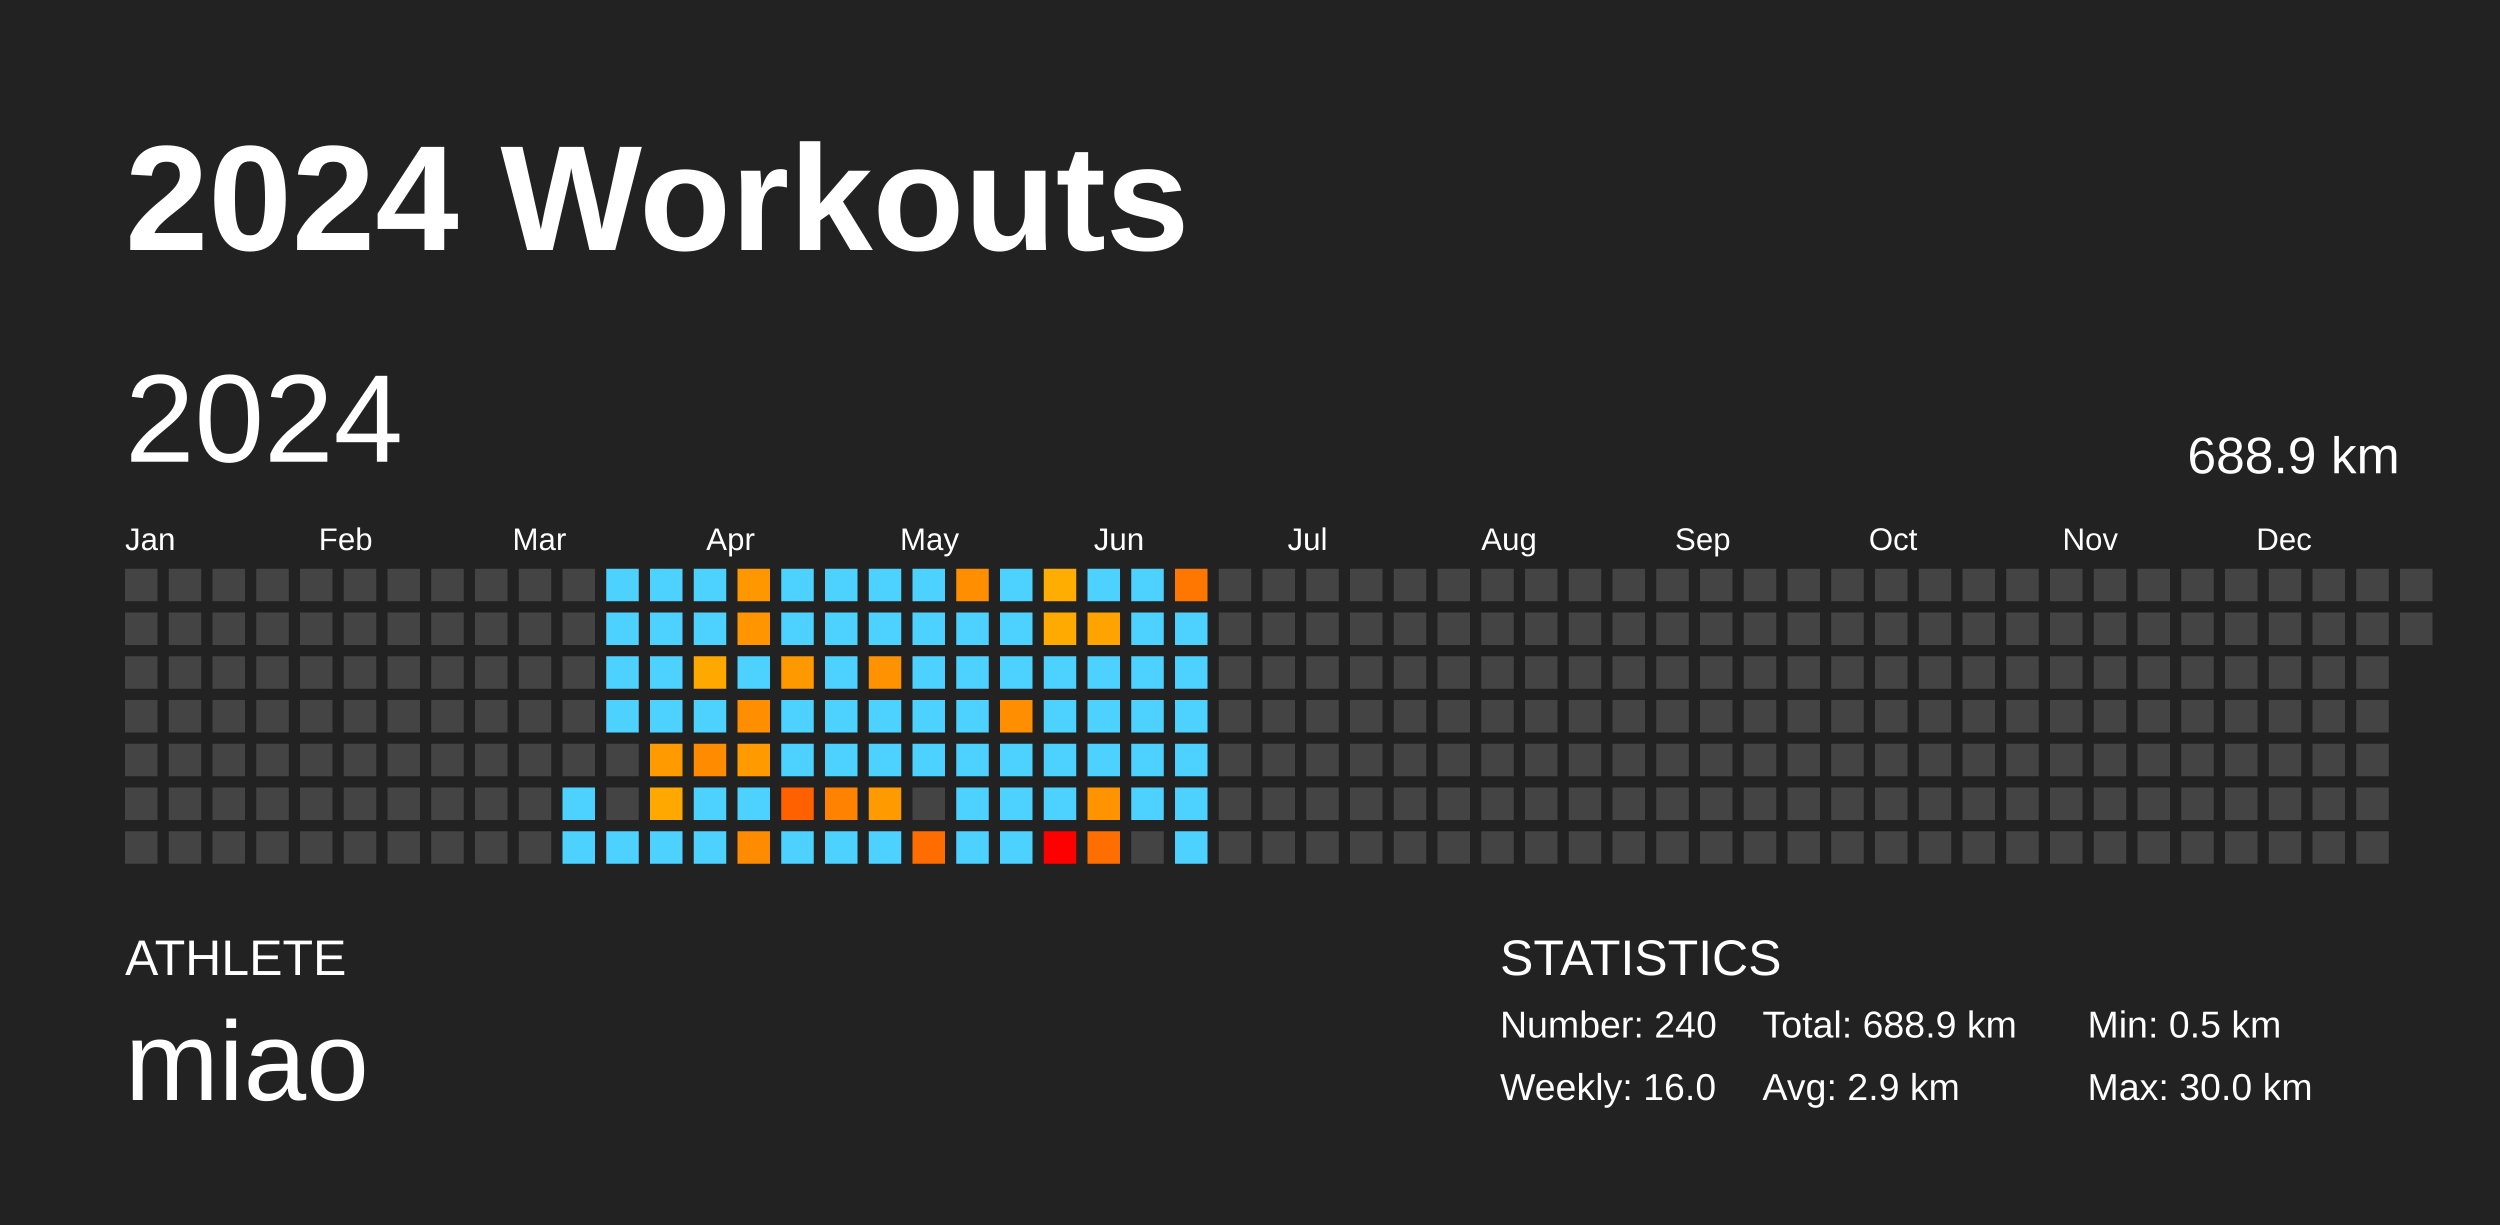
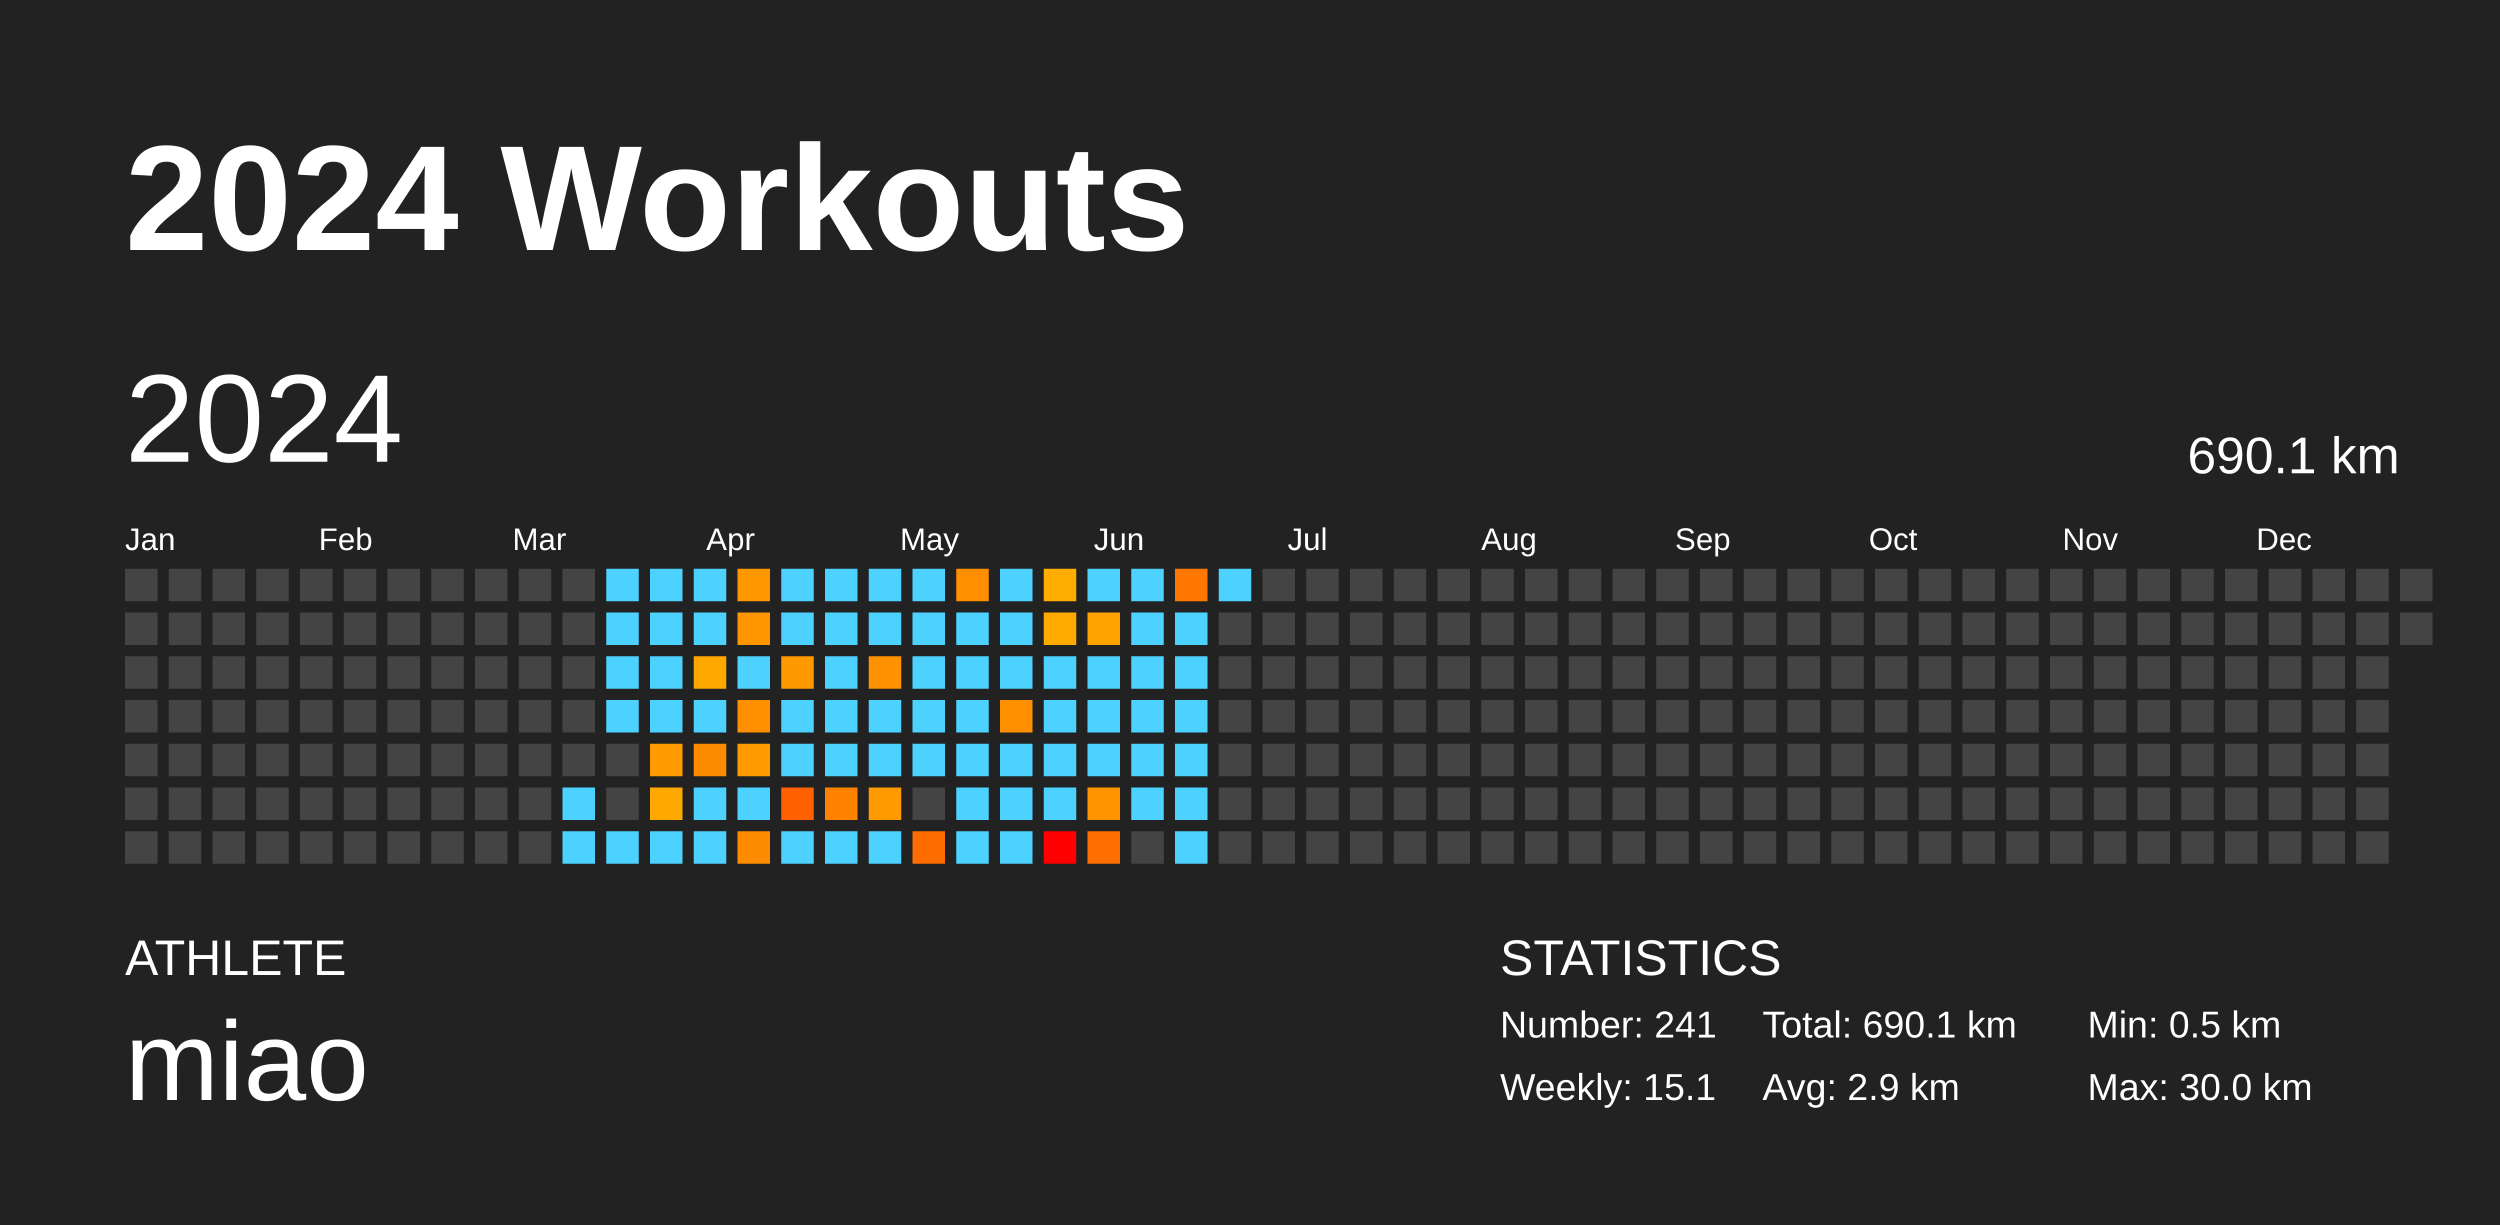
<svg xmlns="http://www.w3.org/2000/svg" baseProfile="full" height="98mm" version="1.1" viewBox="0,0,200,98" width="200mm">
  <defs />
  <rect fill="#222222" height="98" width="200" x="0" y="0" />
  <text fill="#FFFFFF" style="font-size:12px; font-family:Arial; font-weight:bold;" x="10" y="20">2024 Workouts</text>
  <text fill="#FFFFFF" style="font-size:4px; font-family:Arial" x="10" y="78">ATHLETE</text>
  <text fill="#FFFFFF" style="font-size:9px; font-family:Arial" x="10" y="88">miao</text>
  <text fill="#FFFFFF" style="font-size:4px; font-family:Arial" x="120" y="78">STATISTICS</text>
-   <text fill="#FFFFFF" style="font-size:3px; font-family:Arial" x="120" y="83">Number: 240</text>
-   <text fill="#FFFFFF" style="font-size:3px; font-family:Arial" x="120" y="88">Weekly: 16.0</text>
-   <text fill="#FFFFFF" style="font-size:3px; font-family:Arial" x="141" y="83">Total: 688.9 km</text>
+   <text fill="#FFFFFF" style="font-size:3px; font-family:Arial" x="120" y="83">Number: 241</text>
+   <text fill="#FFFFFF" style="font-size:3px; font-family:Arial" x="120" y="88">Weekly: 15.1</text>
+   <text fill="#FFFFFF" style="font-size:3px; font-family:Arial" x="141" y="83">Total: 690.1 km</text>
  <text fill="#FFFFFF" style="font-size:3px; font-family:Arial" x="141" y="88">Avg: 2.9 km</text>
  <text fill="#FFFFFF" style="font-size:3px; font-family:Arial" x="167" y="83">Min: 0.5 km</text>
  <text fill="#FFFFFF" style="font-size:3px; font-family:Arial" x="167" y="88">Max: 30.0 km</text>
  <text dominant-baseline="hanging" fill="#FFFFFF" style="font-size:10.0px; font-family:Arial;" x="10" y="30">2024</text>
-   <text dominant-baseline="hanging" fill="#FFFFFF" style="font-size:4.125px; font-family:Arial;" x="175" y="35">688.9 km</text>
+   <text dominant-baseline="hanging" fill="#FFFFFF" style="font-size:4.125px; font-family:Arial;" x="175" y="35">690.1 km</text>
  <text fill="#FFFFFF" style="font-size:2.5px; font-family:Arial" x="10.0" y="44">Jan</text>
  <text fill="#FFFFFF" style="font-size:2.5px; font-family:Arial" x="25.5" y="44">Feb</text>
  <text fill="#FFFFFF" style="font-size:2.5px; font-family:Arial" x="41.0" y="44">Mar</text>
  <text fill="#FFFFFF" style="font-size:2.5px; font-family:Arial" x="56.5" y="44">Apr</text>
  <text fill="#FFFFFF" style="font-size:2.5px; font-family:Arial" x="72.0" y="44">May</text>
  <text fill="#FFFFFF" style="font-size:2.5px; font-family:Arial" x="87.5" y="44">Jun</text>
  <text fill="#FFFFFF" style="font-size:2.5px; font-family:Arial" x="103.0" y="44">Jul</text>
  <text fill="#FFFFFF" style="font-size:2.5px; font-family:Arial" x="118.5" y="44">Aug</text>
  <text fill="#FFFFFF" style="font-size:2.5px; font-family:Arial" x="134.0" y="44">Sep</text>
  <text fill="#FFFFFF" style="font-size:2.5px; font-family:Arial" x="149.5" y="44">Oct</text>
  <text fill="#FFFFFF" style="font-size:2.5px; font-family:Arial" x="165.0" y="44">Nov</text>
  <text fill="#FFFFFF" style="font-size:2.5px; font-family:Arial" x="180.5" y="44">Dec</text>
  <rect fill="#444444" height="2.6" width="2.6" x="10.0" y="45.5" />
  <rect fill="#444444" height="2.6" width="2.6" x="10.0" y="49.0" />
  <rect fill="#444444" height="2.6" width="2.6" x="10.0" y="52.5" />
  <rect fill="#444444" height="2.6" width="2.6" x="10.0" y="56.0" />
  <rect fill="#444444" height="2.6" width="2.6" x="10.0" y="59.5" />
  <rect fill="#444444" height="2.6" width="2.6" x="10.0" y="63.0" />
  <rect fill="#444444" height="2.6" width="2.6" x="10.0" y="66.5" />
  <rect fill="#444444" height="2.6" width="2.6" x="13.5" y="45.5" />
  <rect fill="#444444" height="2.6" width="2.6" x="13.5" y="49.0" />
  <rect fill="#444444" height="2.6" width="2.6" x="13.5" y="52.5" />
  <rect fill="#444444" height="2.6" width="2.6" x="13.5" y="56.0" />
  <rect fill="#444444" height="2.6" width="2.6" x="13.5" y="59.5" />
  <rect fill="#444444" height="2.6" width="2.6" x="13.5" y="63.0" />
  <rect fill="#444444" height="2.6" width="2.6" x="13.5" y="66.5" />
  <rect fill="#444444" height="2.6" width="2.6" x="17.0" y="45.5" />
  <rect fill="#444444" height="2.6" width="2.6" x="17.0" y="49.0" />
  <rect fill="#444444" height="2.6" width="2.6" x="17.0" y="52.5" />
  <rect fill="#444444" height="2.6" width="2.6" x="17.0" y="56.0" />
  <rect fill="#444444" height="2.6" width="2.6" x="17.0" y="59.5" />
  <rect fill="#444444" height="2.6" width="2.6" x="17.0" y="63.0" />
  <rect fill="#444444" height="2.6" width="2.6" x="17.0" y="66.5" />
  <rect fill="#444444" height="2.6" width="2.6" x="20.5" y="45.5" />
  <rect fill="#444444" height="2.6" width="2.6" x="20.5" y="49.0" />
  <rect fill="#444444" height="2.6" width="2.6" x="20.5" y="52.5" />
  <rect fill="#444444" height="2.6" width="2.6" x="20.5" y="56.0" />
  <rect fill="#444444" height="2.6" width="2.6" x="20.5" y="59.5" />
  <rect fill="#444444" height="2.6" width="2.6" x="20.5" y="63.0" />
  <rect fill="#444444" height="2.6" width="2.6" x="20.5" y="66.5" />
  <rect fill="#444444" height="2.6" width="2.6" x="24.0" y="45.5" />
  <rect fill="#444444" height="2.6" width="2.6" x="24.0" y="49.0" />
  <rect fill="#444444" height="2.6" width="2.6" x="24.0" y="52.5" />
  <rect fill="#444444" height="2.6" width="2.6" x="24.0" y="56.0" />
  <rect fill="#444444" height="2.6" width="2.6" x="24.0" y="59.5" />
  <rect fill="#444444" height="2.6" width="2.6" x="24.0" y="63.0" />
  <rect fill="#444444" height="2.6" width="2.6" x="24.0" y="66.5" />
  <rect fill="#444444" height="2.6" width="2.6" x="27.5" y="45.5" />
  <rect fill="#444444" height="2.6" width="2.6" x="27.5" y="49.0" />
  <rect fill="#444444" height="2.6" width="2.6" x="27.5" y="52.5" />
  <rect fill="#444444" height="2.6" width="2.6" x="27.5" y="56.0" />
  <rect fill="#444444" height="2.6" width="2.6" x="27.5" y="59.5" />
  <rect fill="#444444" height="2.6" width="2.6" x="27.5" y="63.0" />
  <rect fill="#444444" height="2.6" width="2.6" x="27.5" y="66.5" />
  <rect fill="#444444" height="2.6" width="2.6" x="31.0" y="45.5" />
  <rect fill="#444444" height="2.6" width="2.6" x="31.0" y="49.0" />
  <rect fill="#444444" height="2.6" width="2.6" x="31.0" y="52.5" />
  <rect fill="#444444" height="2.6" width="2.6" x="31.0" y="56.0" />
  <rect fill="#444444" height="2.6" width="2.6" x="31.0" y="59.5" />
  <rect fill="#444444" height="2.6" width="2.6" x="31.0" y="63.0" />
  <rect fill="#444444" height="2.6" width="2.6" x="31.0" y="66.5" />
  <rect fill="#444444" height="2.6" width="2.6" x="34.5" y="45.5" />
  <rect fill="#444444" height="2.6" width="2.6" x="34.5" y="49.0" />
  <rect fill="#444444" height="2.6" width="2.6" x="34.5" y="52.5" />
  <rect fill="#444444" height="2.6" width="2.6" x="34.5" y="56.0" />
  <rect fill="#444444" height="2.6" width="2.6" x="34.5" y="59.5" />
  <rect fill="#444444" height="2.6" width="2.6" x="34.5" y="63.0" />
  <rect fill="#444444" height="2.6" width="2.6" x="34.5" y="66.5" />
  <rect fill="#444444" height="2.6" width="2.6" x="38.0" y="45.5" />
  <rect fill="#444444" height="2.6" width="2.6" x="38.0" y="49.0" />
  <rect fill="#444444" height="2.6" width="2.6" x="38.0" y="52.5" />
  <rect fill="#444444" height="2.6" width="2.6" x="38.0" y="56.0" />
  <rect fill="#444444" height="2.6" width="2.6" x="38.0" y="59.5" />
  <rect fill="#444444" height="2.6" width="2.6" x="38.0" y="63.0" />
  <rect fill="#444444" height="2.6" width="2.6" x="38.0" y="66.5" />
  <rect fill="#444444" height="2.6" width="2.6" x="41.5" y="45.5" />
  <rect fill="#444444" height="2.6" width="2.6" x="41.5" y="49.0" />
  <rect fill="#444444" height="2.6" width="2.6" x="41.5" y="52.5" />
  <rect fill="#444444" height="2.6" width="2.6" x="41.5" y="56.0" />
  <rect fill="#444444" height="2.6" width="2.6" x="41.5" y="59.5" />
  <rect fill="#444444" height="2.6" width="2.6" x="41.5" y="63.0" />
  <rect fill="#444444" height="2.6" width="2.6" x="41.5" y="66.5" />
  <rect fill="#444444" height="2.6" width="2.6" x="45.0" y="45.5" />
  <rect fill="#444444" height="2.6" width="2.6" x="45.0" y="49.0" />
  <rect fill="#444444" height="2.6" width="2.6" x="45.0" y="52.5" />
  <rect fill="#444444" height="2.6" width="2.6" x="45.0" y="56.0" />
  <rect fill="#444444" height="2.6" width="2.6" x="45.0" y="59.5" />
  <rect fill="#4dd2ff" height="2.6" width="2.6" x="45.0" y="63.0" />
  <rect fill="#4dd2ff" height="2.6" width="2.6" x="45.0" y="66.5" />
  <rect fill="#4dd2ff" height="2.6" width="2.6" x="48.5" y="45.5" />
  <rect fill="#4dd2ff" height="2.6" width="2.6" x="48.5" y="49.0" />
  <rect fill="#4dd2ff" height="2.6" width="2.6" x="48.5" y="52.5" />
  <rect fill="#4dd2ff" height="2.6" width="2.6" x="48.5" y="56.0" />
  <rect fill="#444444" height="2.6" width="2.6" x="48.5" y="59.5" />
  <rect fill="#444444" height="2.6" width="2.6" x="48.5" y="63.0" />
  <rect fill="#4dd2ff" height="2.6" width="2.6" x="48.5" y="66.5" />
  <rect fill="#4dd2ff" height="2.6" width="2.6" x="52.0" y="45.5" />
  <rect fill="#4dd2ff" height="2.6" width="2.6" x="52.0" y="49.0" />
  <rect fill="#4dd2ff" height="2.6" width="2.6" x="52.0" y="52.5" />
  <rect fill="#4dd2ff" height="2.6" width="2.6" x="52.0" y="56.0" />
  <rect fill="#ff9a00" height="2.6" width="2.6" x="52.0" y="59.5" />
  <rect fill="#ffa900" height="2.6" width="2.6" x="52.0" y="63.0" />
  <rect fill="#4dd2ff" height="2.6" width="2.6" x="52.0" y="66.5" />
  <rect fill="#4dd2ff" height="2.6" width="2.6" x="55.5" y="45.5" />
  <rect fill="#4dd2ff" height="2.6" width="2.6" x="55.5" y="49.0" />
  <rect fill="#ffa900" height="2.6" width="2.6" x="55.5" y="52.5" />
  <rect fill="#4dd2ff" height="2.6" width="2.6" x="55.5" y="56.0" />
  <rect fill="#ff8b00" height="2.6" width="2.6" x="55.5" y="59.5" />
  <rect fill="#4dd2ff" height="2.6" width="2.6" x="55.5" y="63.0" />
  <rect fill="#4dd2ff" height="2.6" width="2.6" x="55.5" y="66.5" />
  <rect fill="#ff9700" height="2.6" width="2.6" x="59.0" y="45.5" />
  <rect fill="#ff9500" height="2.6" width="2.6" x="59.0" y="49.0" />
  <rect fill="#4dd2ff" height="2.6" width="2.6" x="59.0" y="52.5" />
  <rect fill="#ff8e00" height="2.6" width="2.6" x="59.0" y="56.0" />
  <rect fill="#ff9b00" height="2.6" width="2.6" x="59.0" y="59.5" />
  <rect fill="#4dd2ff" height="2.6" width="2.6" x="59.0" y="63.0" />
  <rect fill="#ff8b00" height="2.6" width="2.6" x="59.0" y="66.5" />
  <rect fill="#4dd2ff" height="2.6" width="2.6" x="62.5" y="45.5" />
  <rect fill="#4dd2ff" height="2.6" width="2.6" x="62.5" y="49.0" />
  <rect fill="#ff9900" height="2.6" width="2.6" x="62.5" y="52.5" />
  <rect fill="#4dd2ff" height="2.6" width="2.6" x="62.5" y="56.0" />
  <rect fill="#4dd2ff" height="2.6" width="2.6" x="62.5" y="59.5" />
  <rect fill="#ff6100" height="2.6" width="2.6" x="62.5" y="63.0" />
  <rect fill="#4dd2ff" height="2.6" width="2.6" x="62.5" y="66.5" />
  <rect fill="#4dd2ff" height="2.6" width="2.6" x="66.0" y="45.5" />
  <rect fill="#4dd2ff" height="2.6" width="2.6" x="66.0" y="49.0" />
  <rect fill="#4dd2ff" height="2.6" width="2.6" x="66.0" y="52.5" />
  <rect fill="#4dd2ff" height="2.6" width="2.6" x="66.0" y="56.0" />
  <rect fill="#4dd2ff" height="2.6" width="2.6" x="66.0" y="59.5" />
  <rect fill="#ff8300" height="2.6" width="2.6" x="66.0" y="63.0" />
  <rect fill="#4dd2ff" height="2.6" width="2.6" x="66.0" y="66.5" />
  <rect fill="#4dd2ff" height="2.6" width="2.6" x="69.5" y="45.5" />
  <rect fill="#4dd2ff" height="2.6" width="2.6" x="69.5" y="49.0" />
  <rect fill="#ff9200" height="2.6" width="2.6" x="69.5" y="52.5" />
  <rect fill="#4dd2ff" height="2.6" width="2.6" x="69.5" y="56.0" />
  <rect fill="#4dd2ff" height="2.6" width="2.6" x="69.5" y="59.5" />
  <rect fill="#ff9a00" height="2.6" width="2.6" x="69.5" y="63.0" />
  <rect fill="#4dd2ff" height="2.6" width="2.6" x="69.5" y="66.5" />
  <rect fill="#4dd2ff" height="2.6" width="2.6" x="73.0" y="45.5" />
  <rect fill="#4dd2ff" height="2.6" width="2.6" x="73.0" y="49.0" />
  <rect fill="#4dd2ff" height="2.6" width="2.6" x="73.0" y="52.5" />
  <rect fill="#4dd2ff" height="2.6" width="2.6" x="73.0" y="56.0" />
  <rect fill="#4dd2ff" height="2.6" width="2.6" x="73.0" y="59.5" />
  <rect fill="#444444" height="2.6" width="2.6" x="73.0" y="63.0" />
  <rect fill="#ff6d00" height="2.6" width="2.6" x="73.0" y="66.5" />
  <rect fill="#ff8f00" height="2.6" width="2.6" x="76.5" y="45.5" />
  <rect fill="#4dd2ff" height="2.6" width="2.6" x="76.5" y="49.0" />
  <rect fill="#4dd2ff" height="2.6" width="2.6" x="76.5" y="52.5" />
  <rect fill="#4dd2ff" height="2.6" width="2.6" x="76.5" y="56.0" />
  <rect fill="#4dd2ff" height="2.6" width="2.6" x="76.5" y="59.5" />
  <rect fill="#4dd2ff" height="2.6" width="2.6" x="76.5" y="63.0" />
  <rect fill="#4dd2ff" height="2.6" width="2.6" x="76.5" y="66.5" />
  <rect fill="#4dd2ff" height="2.6" width="2.6" x="80.0" y="45.5" />
  <rect fill="#4dd2ff" height="2.6" width="2.6" x="80.0" y="49.0" />
  <rect fill="#4dd2ff" height="2.6" width="2.6" x="80.0" y="52.5" />
  <rect fill="#ff8f00" height="2.6" width="2.6" x="80.0" y="56.0" />
  <rect fill="#4dd2ff" height="2.6" width="2.6" x="80.0" y="59.5" />
  <rect fill="#4dd2ff" height="2.6" width="2.6" x="80.0" y="63.0" />
  <rect fill="#4dd2ff" height="2.6" width="2.6" x="80.0" y="66.5" />
  <rect fill="#ffad00" height="2.6" width="2.6" x="83.5" y="45.5" />
  <rect fill="#ffaa00" height="2.6" width="2.6" x="83.5" y="49.0" />
  <rect fill="#4dd2ff" height="2.6" width="2.6" x="83.5" y="52.5" />
  <rect fill="#4dd2ff" height="2.6" width="2.6" x="83.5" y="56.0" />
  <rect fill="#4dd2ff" height="2.6" width="2.6" x="83.5" y="59.5" />
  <rect fill="#4dd2ff" height="2.6" width="2.6" x="83.5" y="63.0" />
  <rect fill="red" height="2.6" width="2.6" x="83.5" y="66.5" />
  <rect fill="#4dd2ff" height="2.6" width="2.6" x="87.0" y="45.5" />
  <rect fill="#ffa300" height="2.6" width="2.6" x="87.0" y="49.0" />
  <rect fill="#4dd2ff" height="2.6" width="2.6" x="87.0" y="52.5" />
  <rect fill="#4dd2ff" height="2.6" width="2.6" x="87.0" y="56.0" />
  <rect fill="#4dd2ff" height="2.6" width="2.6" x="87.0" y="59.5" />
  <rect fill="#ff9300" height="2.6" width="2.6" x="87.0" y="63.0" />
  <rect fill="#ff6e00" height="2.6" width="2.6" x="87.0" y="66.5" />
  <rect fill="#4dd2ff" height="2.6" width="2.6" x="90.5" y="45.5" />
  <rect fill="#4dd2ff" height="2.6" width="2.6" x="90.5" y="49.0" />
  <rect fill="#4dd2ff" height="2.6" width="2.6" x="90.5" y="52.5" />
  <rect fill="#4dd2ff" height="2.6" width="2.6" x="90.5" y="56.0" />
  <rect fill="#4dd2ff" height="2.6" width="2.6" x="90.5" y="59.5" />
  <rect fill="#4dd2ff" height="2.6" width="2.6" x="90.5" y="63.0" />
  <rect fill="#444444" height="2.6" width="2.6" x="90.5" y="66.5" />
  <rect fill="#ff7700" height="2.6" width="2.6" x="94.0" y="45.5" />
  <rect fill="#4dd2ff" height="2.6" width="2.6" x="94.0" y="49.0" />
  <rect fill="#4dd2ff" height="2.6" width="2.6" x="94.0" y="52.5" />
  <rect fill="#4dd2ff" height="2.6" width="2.6" x="94.0" y="56.0" />
  <rect fill="#4dd2ff" height="2.6" width="2.6" x="94.0" y="59.5" />
  <rect fill="#4dd2ff" height="2.6" width="2.6" x="94.0" y="63.0" />
  <rect fill="#4dd2ff" height="2.6" width="2.6" x="94.0" y="66.5" />
-   <rect fill="#444444" height="2.6" width="2.6" x="97.5" y="45.5" />
+   <rect fill="#4dd2ff" height="2.6" width="2.6" x="97.5" y="45.5" />
  <rect fill="#444444" height="2.6" width="2.6" x="97.5" y="49.0" />
  <rect fill="#444444" height="2.6" width="2.6" x="97.5" y="52.5" />
  <rect fill="#444444" height="2.6" width="2.6" x="97.5" y="56.0" />
  <rect fill="#444444" height="2.6" width="2.6" x="97.5" y="59.5" />
  <rect fill="#444444" height="2.6" width="2.6" x="97.5" y="63.0" />
  <rect fill="#444444" height="2.6" width="2.6" x="97.5" y="66.5" />
  <rect fill="#444444" height="2.6" width="2.6" x="101.0" y="45.5" />
  <rect fill="#444444" height="2.6" width="2.6" x="101.0" y="49.0" />
  <rect fill="#444444" height="2.6" width="2.6" x="101.0" y="52.5" />
  <rect fill="#444444" height="2.6" width="2.6" x="101.0" y="56.0" />
  <rect fill="#444444" height="2.6" width="2.6" x="101.0" y="59.5" />
  <rect fill="#444444" height="2.6" width="2.6" x="101.0" y="63.0" />
  <rect fill="#444444" height="2.6" width="2.6" x="101.0" y="66.5" />
  <rect fill="#444444" height="2.6" width="2.6" x="104.5" y="45.5" />
  <rect fill="#444444" height="2.6" width="2.6" x="104.5" y="49.0" />
  <rect fill="#444444" height="2.6" width="2.6" x="104.5" y="52.5" />
  <rect fill="#444444" height="2.6" width="2.6" x="104.5" y="56.0" />
  <rect fill="#444444" height="2.6" width="2.6" x="104.5" y="59.5" />
  <rect fill="#444444" height="2.6" width="2.6" x="104.5" y="63.0" />
  <rect fill="#444444" height="2.6" width="2.6" x="104.5" y="66.5" />
  <rect fill="#444444" height="2.6" width="2.6" x="108.0" y="45.5" />
  <rect fill="#444444" height="2.6" width="2.6" x="108.0" y="49.0" />
  <rect fill="#444444" height="2.6" width="2.6" x="108.0" y="52.5" />
  <rect fill="#444444" height="2.6" width="2.6" x="108.0" y="56.0" />
  <rect fill="#444444" height="2.6" width="2.6" x="108.0" y="59.5" />
  <rect fill="#444444" height="2.6" width="2.6" x="108.0" y="63.0" />
  <rect fill="#444444" height="2.6" width="2.6" x="108.0" y="66.5" />
  <rect fill="#444444" height="2.6" width="2.6" x="111.5" y="45.5" />
  <rect fill="#444444" height="2.6" width="2.6" x="111.5" y="49.0" />
  <rect fill="#444444" height="2.6" width="2.6" x="111.5" y="52.5" />
  <rect fill="#444444" height="2.6" width="2.6" x="111.5" y="56.0" />
  <rect fill="#444444" height="2.6" width="2.6" x="111.5" y="59.5" />
  <rect fill="#444444" height="2.6" width="2.6" x="111.5" y="63.0" />
  <rect fill="#444444" height="2.6" width="2.6" x="111.5" y="66.5" />
  <rect fill="#444444" height="2.6" width="2.6" x="115.0" y="45.5" />
  <rect fill="#444444" height="2.6" width="2.6" x="115.0" y="49.0" />
  <rect fill="#444444" height="2.6" width="2.6" x="115.0" y="52.5" />
  <rect fill="#444444" height="2.6" width="2.6" x="115.0" y="56.0" />
  <rect fill="#444444" height="2.6" width="2.6" x="115.0" y="59.5" />
  <rect fill="#444444" height="2.6" width="2.6" x="115.0" y="63.0" />
  <rect fill="#444444" height="2.6" width="2.6" x="115.0" y="66.5" />
  <rect fill="#444444" height="2.6" width="2.6" x="118.5" y="45.5" />
  <rect fill="#444444" height="2.6" width="2.6" x="118.5" y="49.0" />
  <rect fill="#444444" height="2.6" width="2.6" x="118.5" y="52.5" />
  <rect fill="#444444" height="2.6" width="2.6" x="118.5" y="56.0" />
  <rect fill="#444444" height="2.6" width="2.6" x="118.5" y="59.5" />
  <rect fill="#444444" height="2.6" width="2.6" x="118.5" y="63.0" />
  <rect fill="#444444" height="2.6" width="2.6" x="118.5" y="66.5" />
  <rect fill="#444444" height="2.6" width="2.6" x="122.0" y="45.5" />
  <rect fill="#444444" height="2.6" width="2.6" x="122.0" y="49.0" />
  <rect fill="#444444" height="2.6" width="2.6" x="122.0" y="52.5" />
  <rect fill="#444444" height="2.6" width="2.6" x="122.0" y="56.0" />
  <rect fill="#444444" height="2.6" width="2.6" x="122.0" y="59.5" />
  <rect fill="#444444" height="2.6" width="2.6" x="122.0" y="63.0" />
  <rect fill="#444444" height="2.6" width="2.6" x="122.0" y="66.5" />
  <rect fill="#444444" height="2.6" width="2.6" x="125.5" y="45.5" />
  <rect fill="#444444" height="2.6" width="2.6" x="125.5" y="49.0" />
  <rect fill="#444444" height="2.6" width="2.6" x="125.5" y="52.5" />
  <rect fill="#444444" height="2.6" width="2.6" x="125.5" y="56.0" />
  <rect fill="#444444" height="2.6" width="2.6" x="125.5" y="59.5" />
  <rect fill="#444444" height="2.6" width="2.6" x="125.5" y="63.0" />
  <rect fill="#444444" height="2.6" width="2.6" x="125.5" y="66.5" />
  <rect fill="#444444" height="2.6" width="2.6" x="129.0" y="45.5" />
  <rect fill="#444444" height="2.6" width="2.6" x="129.0" y="49.0" />
  <rect fill="#444444" height="2.6" width="2.6" x="129.0" y="52.5" />
  <rect fill="#444444" height="2.6" width="2.6" x="129.0" y="56.0" />
  <rect fill="#444444" height="2.6" width="2.6" x="129.0" y="59.5" />
  <rect fill="#444444" height="2.6" width="2.6" x="129.0" y="63.0" />
  <rect fill="#444444" height="2.6" width="2.6" x="129.0" y="66.5" />
  <rect fill="#444444" height="2.6" width="2.6" x="132.5" y="45.5" />
  <rect fill="#444444" height="2.6" width="2.6" x="132.5" y="49.0" />
  <rect fill="#444444" height="2.6" width="2.6" x="132.5" y="52.5" />
  <rect fill="#444444" height="2.6" width="2.6" x="132.5" y="56.0" />
  <rect fill="#444444" height="2.6" width="2.6" x="132.5" y="59.5" />
  <rect fill="#444444" height="2.6" width="2.6" x="132.5" y="63.0" />
  <rect fill="#444444" height="2.6" width="2.6" x="132.5" y="66.5" />
  <rect fill="#444444" height="2.6" width="2.6" x="136.0" y="45.5" />
  <rect fill="#444444" height="2.6" width="2.6" x="136.0" y="49.0" />
  <rect fill="#444444" height="2.6" width="2.6" x="136.0" y="52.5" />
  <rect fill="#444444" height="2.6" width="2.6" x="136.0" y="56.0" />
  <rect fill="#444444" height="2.6" width="2.6" x="136.0" y="59.5" />
  <rect fill="#444444" height="2.6" width="2.6" x="136.0" y="63.0" />
  <rect fill="#444444" height="2.6" width="2.6" x="136.0" y="66.5" />
  <rect fill="#444444" height="2.6" width="2.6" x="139.5" y="45.5" />
  <rect fill="#444444" height="2.6" width="2.6" x="139.5" y="49.0" />
  <rect fill="#444444" height="2.6" width="2.6" x="139.5" y="52.5" />
  <rect fill="#444444" height="2.6" width="2.6" x="139.5" y="56.0" />
  <rect fill="#444444" height="2.6" width="2.6" x="139.5" y="59.5" />
  <rect fill="#444444" height="2.6" width="2.6" x="139.5" y="63.0" />
  <rect fill="#444444" height="2.6" width="2.6" x="139.5" y="66.5" />
  <rect fill="#444444" height="2.6" width="2.6" x="143.0" y="45.5" />
  <rect fill="#444444" height="2.6" width="2.6" x="143.0" y="49.0" />
  <rect fill="#444444" height="2.6" width="2.6" x="143.0" y="52.5" />
  <rect fill="#444444" height="2.6" width="2.6" x="143.0" y="56.0" />
  <rect fill="#444444" height="2.6" width="2.6" x="143.0" y="59.5" />
  <rect fill="#444444" height="2.6" width="2.6" x="143.0" y="63.0" />
  <rect fill="#444444" height="2.6" width="2.6" x="143.0" y="66.5" />
  <rect fill="#444444" height="2.6" width="2.6" x="146.5" y="45.5" />
  <rect fill="#444444" height="2.6" width="2.6" x="146.5" y="49.0" />
  <rect fill="#444444" height="2.6" width="2.6" x="146.5" y="52.5" />
  <rect fill="#444444" height="2.6" width="2.6" x="146.5" y="56.0" />
  <rect fill="#444444" height="2.6" width="2.6" x="146.5" y="59.5" />
  <rect fill="#444444" height="2.6" width="2.6" x="146.5" y="63.0" />
  <rect fill="#444444" height="2.6" width="2.6" x="146.5" y="66.5" />
  <rect fill="#444444" height="2.6" width="2.6" x="150.0" y="45.5" />
  <rect fill="#444444" height="2.6" width="2.6" x="150.0" y="49.0" />
  <rect fill="#444444" height="2.6" width="2.6" x="150.0" y="52.5" />
  <rect fill="#444444" height="2.6" width="2.6" x="150.0" y="56.0" />
  <rect fill="#444444" height="2.6" width="2.6" x="150.0" y="59.5" />
  <rect fill="#444444" height="2.6" width="2.6" x="150.0" y="63.0" />
  <rect fill="#444444" height="2.6" width="2.6" x="150.0" y="66.5" />
  <rect fill="#444444" height="2.6" width="2.6" x="153.5" y="45.5" />
  <rect fill="#444444" height="2.6" width="2.6" x="153.5" y="49.0" />
  <rect fill="#444444" height="2.6" width="2.6" x="153.5" y="52.5" />
  <rect fill="#444444" height="2.6" width="2.6" x="153.5" y="56.0" />
  <rect fill="#444444" height="2.6" width="2.6" x="153.5" y="59.5" />
  <rect fill="#444444" height="2.6" width="2.6" x="153.5" y="63.0" />
  <rect fill="#444444" height="2.6" width="2.6" x="153.5" y="66.5" />
  <rect fill="#444444" height="2.6" width="2.6" x="157.0" y="45.5" />
  <rect fill="#444444" height="2.6" width="2.6" x="157.0" y="49.0" />
  <rect fill="#444444" height="2.6" width="2.6" x="157.0" y="52.5" />
  <rect fill="#444444" height="2.6" width="2.6" x="157.0" y="56.0" />
  <rect fill="#444444" height="2.6" width="2.6" x="157.0" y="59.5" />
  <rect fill="#444444" height="2.6" width="2.6" x="157.0" y="63.0" />
  <rect fill="#444444" height="2.6" width="2.6" x="157.0" y="66.5" />
  <rect fill="#444444" height="2.6" width="2.6" x="160.5" y="45.5" />
  <rect fill="#444444" height="2.6" width="2.6" x="160.5" y="49.0" />
  <rect fill="#444444" height="2.6" width="2.6" x="160.5" y="52.5" />
  <rect fill="#444444" height="2.6" width="2.6" x="160.5" y="56.0" />
  <rect fill="#444444" height="2.6" width="2.6" x="160.5" y="59.5" />
  <rect fill="#444444" height="2.6" width="2.6" x="160.5" y="63.0" />
  <rect fill="#444444" height="2.6" width="2.6" x="160.5" y="66.5" />
  <rect fill="#444444" height="2.6" width="2.6" x="164.0" y="45.5" />
  <rect fill="#444444" height="2.6" width="2.6" x="164.0" y="49.0" />
  <rect fill="#444444" height="2.6" width="2.6" x="164.0" y="52.5" />
  <rect fill="#444444" height="2.6" width="2.6" x="164.0" y="56.0" />
  <rect fill="#444444" height="2.6" width="2.6" x="164.0" y="59.5" />
  <rect fill="#444444" height="2.6" width="2.6" x="164.0" y="63.0" />
  <rect fill="#444444" height="2.6" width="2.6" x="164.0" y="66.5" />
  <rect fill="#444444" height="2.6" width="2.6" x="167.5" y="45.5" />
  <rect fill="#444444" height="2.6" width="2.6" x="167.5" y="49.0" />
  <rect fill="#444444" height="2.6" width="2.6" x="167.5" y="52.5" />
  <rect fill="#444444" height="2.6" width="2.6" x="167.5" y="56.0" />
  <rect fill="#444444" height="2.6" width="2.6" x="167.5" y="59.5" />
  <rect fill="#444444" height="2.6" width="2.6" x="167.5" y="63.0" />
  <rect fill="#444444" height="2.6" width="2.6" x="167.5" y="66.5" />
  <rect fill="#444444" height="2.6" width="2.6" x="171.0" y="45.5" />
  <rect fill="#444444" height="2.6" width="2.6" x="171.0" y="49.0" />
  <rect fill="#444444" height="2.6" width="2.6" x="171.0" y="52.5" />
  <rect fill="#444444" height="2.6" width="2.6" x="171.0" y="56.0" />
  <rect fill="#444444" height="2.6" width="2.6" x="171.0" y="59.5" />
  <rect fill="#444444" height="2.6" width="2.6" x="171.0" y="63.0" />
  <rect fill="#444444" height="2.6" width="2.6" x="171.0" y="66.5" />
  <rect fill="#444444" height="2.6" width="2.6" x="174.5" y="45.5" />
  <rect fill="#444444" height="2.6" width="2.6" x="174.5" y="49.0" />
  <rect fill="#444444" height="2.6" width="2.6" x="174.5" y="52.5" />
  <rect fill="#444444" height="2.6" width="2.6" x="174.5" y="56.0" />
  <rect fill="#444444" height="2.6" width="2.6" x="174.5" y="59.5" />
  <rect fill="#444444" height="2.6" width="2.6" x="174.5" y="63.0" />
  <rect fill="#444444" height="2.6" width="2.6" x="174.5" y="66.5" />
  <rect fill="#444444" height="2.6" width="2.6" x="178.0" y="45.5" />
  <rect fill="#444444" height="2.6" width="2.6" x="178.0" y="49.0" />
  <rect fill="#444444" height="2.6" width="2.6" x="178.0" y="52.5" />
  <rect fill="#444444" height="2.6" width="2.6" x="178.0" y="56.0" />
  <rect fill="#444444" height="2.6" width="2.6" x="178.0" y="59.5" />
  <rect fill="#444444" height="2.6" width="2.6" x="178.0" y="63.0" />
  <rect fill="#444444" height="2.6" width="2.6" x="178.0" y="66.5" />
  <rect fill="#444444" height="2.6" width="2.6" x="181.5" y="45.5" />
  <rect fill="#444444" height="2.6" width="2.6" x="181.5" y="49.0" />
  <rect fill="#444444" height="2.6" width="2.6" x="181.5" y="52.5" />
  <rect fill="#444444" height="2.6" width="2.6" x="181.5" y="56.0" />
  <rect fill="#444444" height="2.6" width="2.6" x="181.5" y="59.5" />
  <rect fill="#444444" height="2.6" width="2.6" x="181.5" y="63.0" />
  <rect fill="#444444" height="2.6" width="2.6" x="181.5" y="66.5" />
  <rect fill="#444444" height="2.6" width="2.6" x="185.0" y="45.5" />
  <rect fill="#444444" height="2.6" width="2.6" x="185.0" y="49.0" />
  <rect fill="#444444" height="2.6" width="2.6" x="185.0" y="52.5" />
  <rect fill="#444444" height="2.6" width="2.6" x="185.0" y="56.0" />
  <rect fill="#444444" height="2.6" width="2.6" x="185.0" y="59.5" />
  <rect fill="#444444" height="2.6" width="2.6" x="185.0" y="63.0" />
  <rect fill="#444444" height="2.6" width="2.6" x="185.0" y="66.5" />
  <rect fill="#444444" height="2.6" width="2.6" x="188.5" y="45.5" />
  <rect fill="#444444" height="2.6" width="2.6" x="188.5" y="49.0" />
  <rect fill="#444444" height="2.6" width="2.6" x="188.5" y="52.5" />
  <rect fill="#444444" height="2.6" width="2.6" x="188.5" y="56.0" />
  <rect fill="#444444" height="2.6" width="2.6" x="188.5" y="59.5" />
  <rect fill="#444444" height="2.6" width="2.6" x="188.5" y="63.0" />
  <rect fill="#444444" height="2.6" width="2.6" x="188.5" y="66.5" />
  <rect fill="#444444" height="2.6" width="2.6" x="192.0" y="45.5" />
  <rect fill="#444444" height="2.6" width="2.6" x="192.0" y="49.0" />
</svg>
